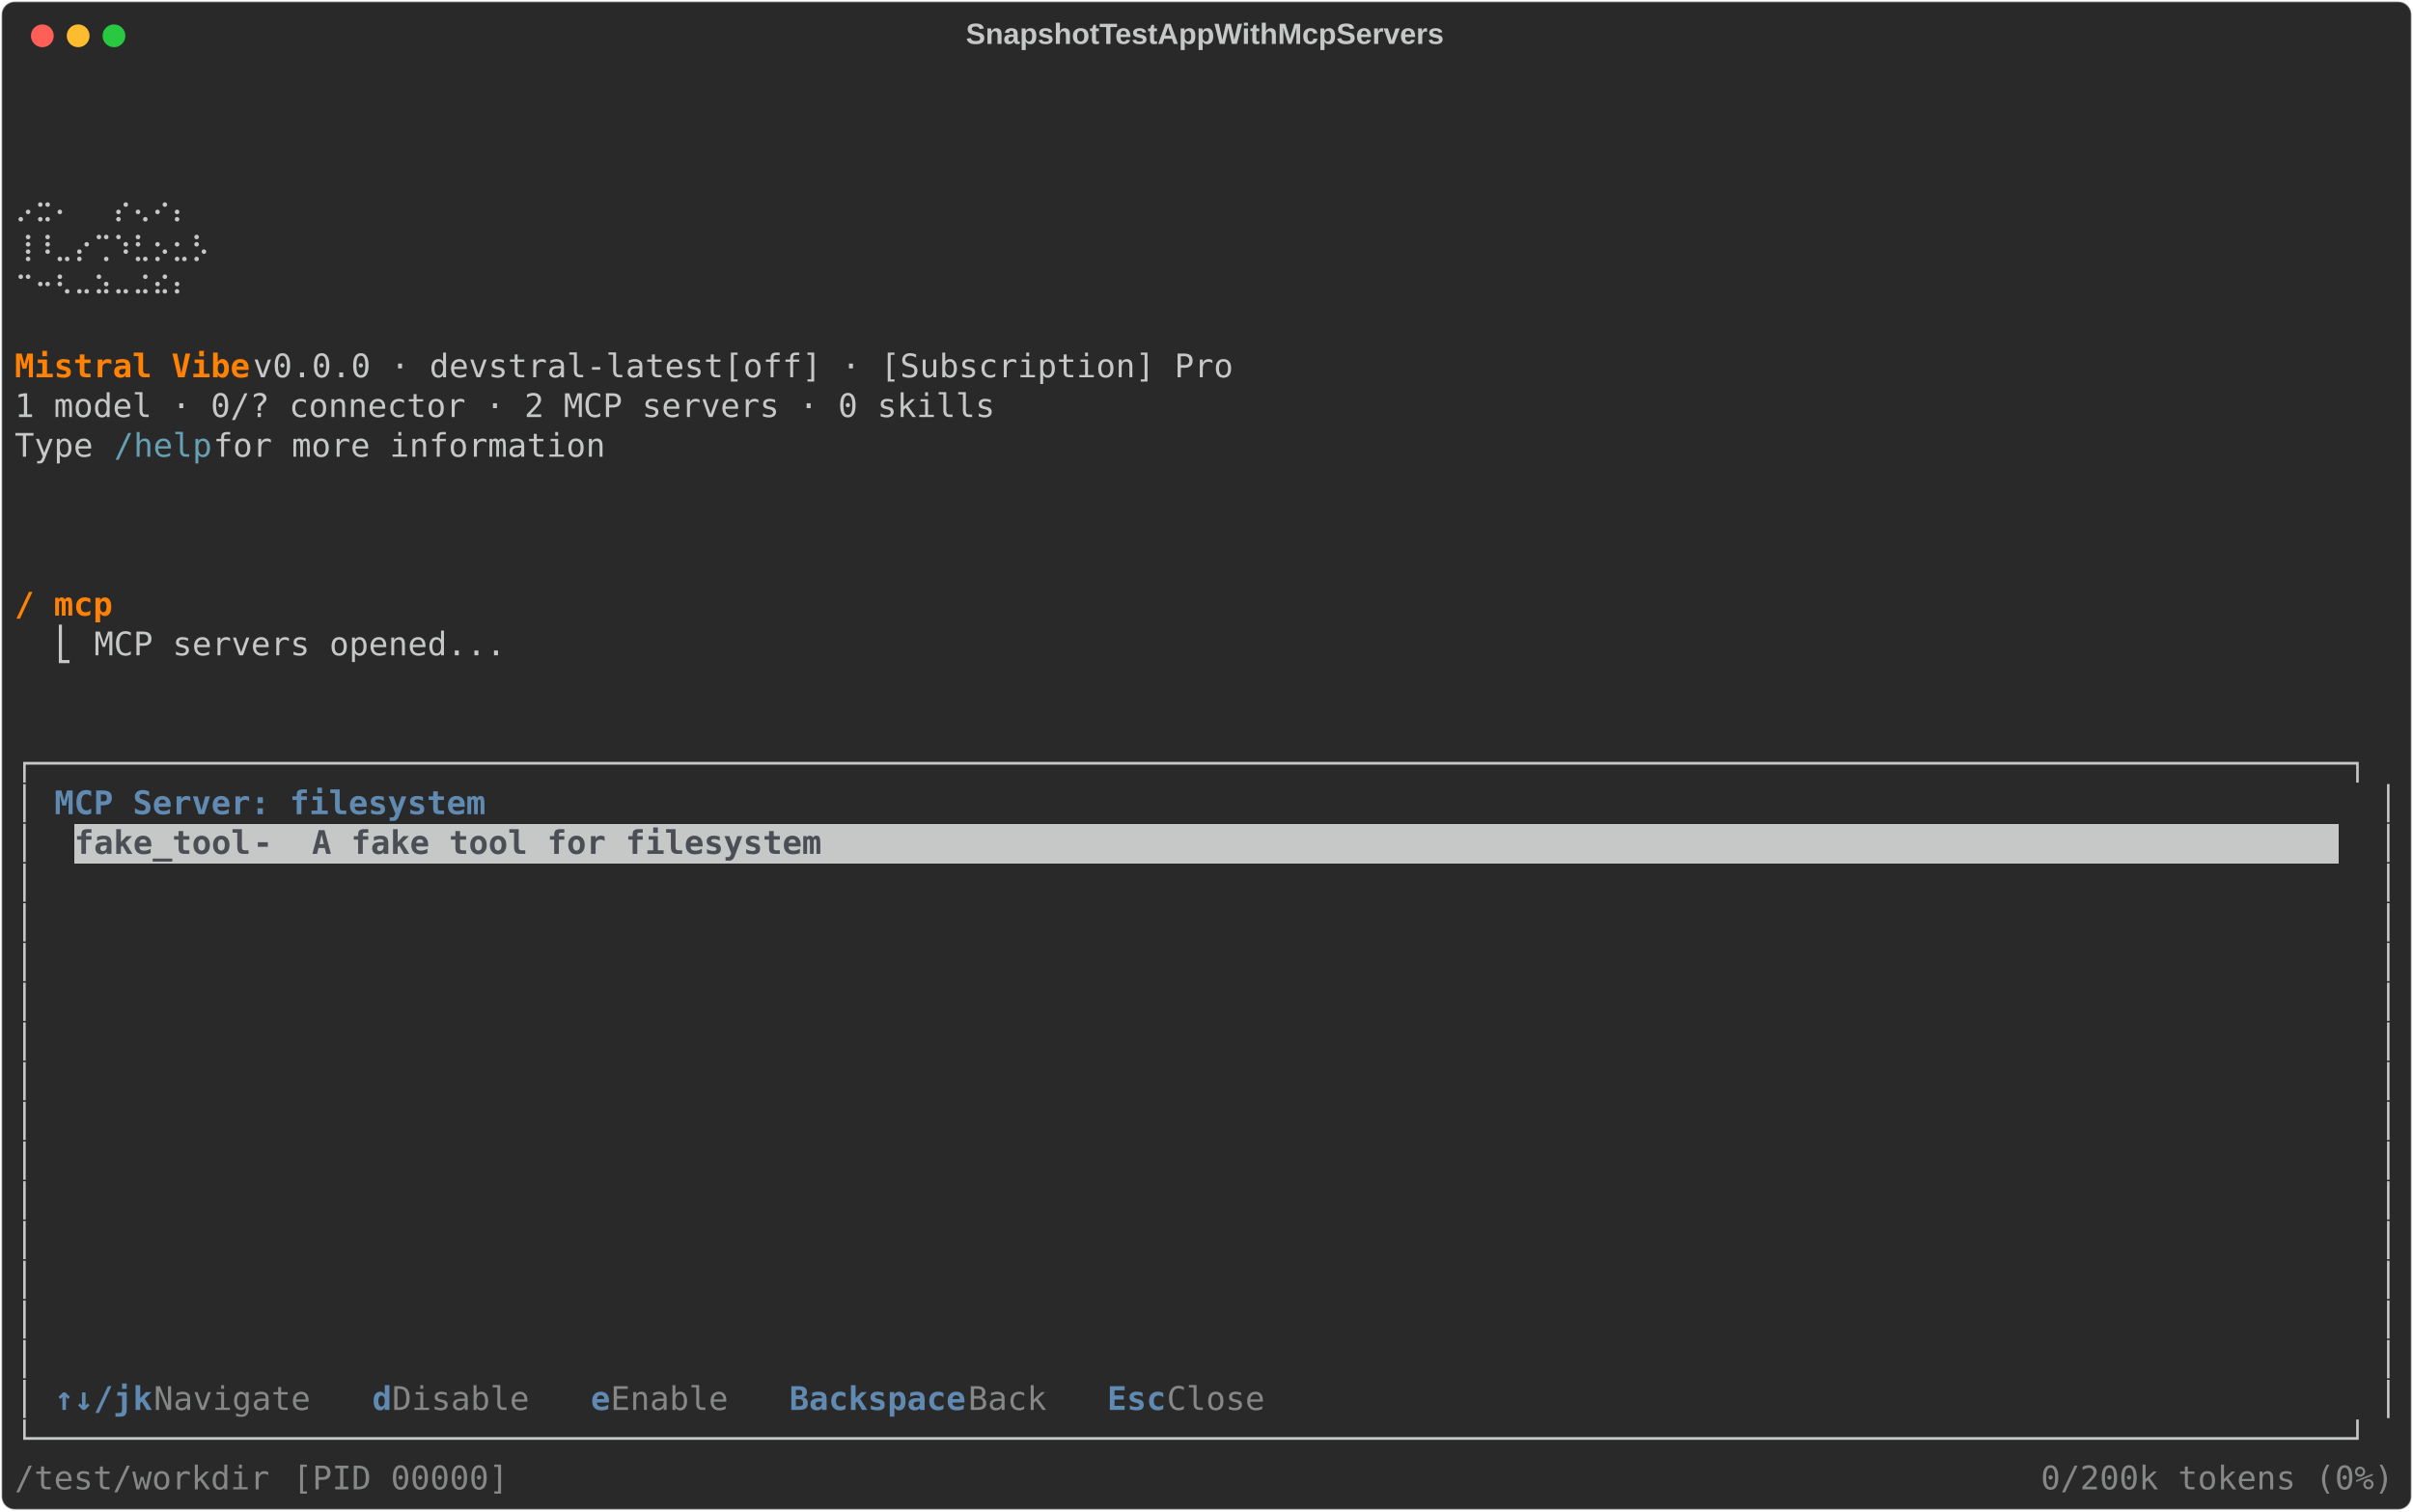
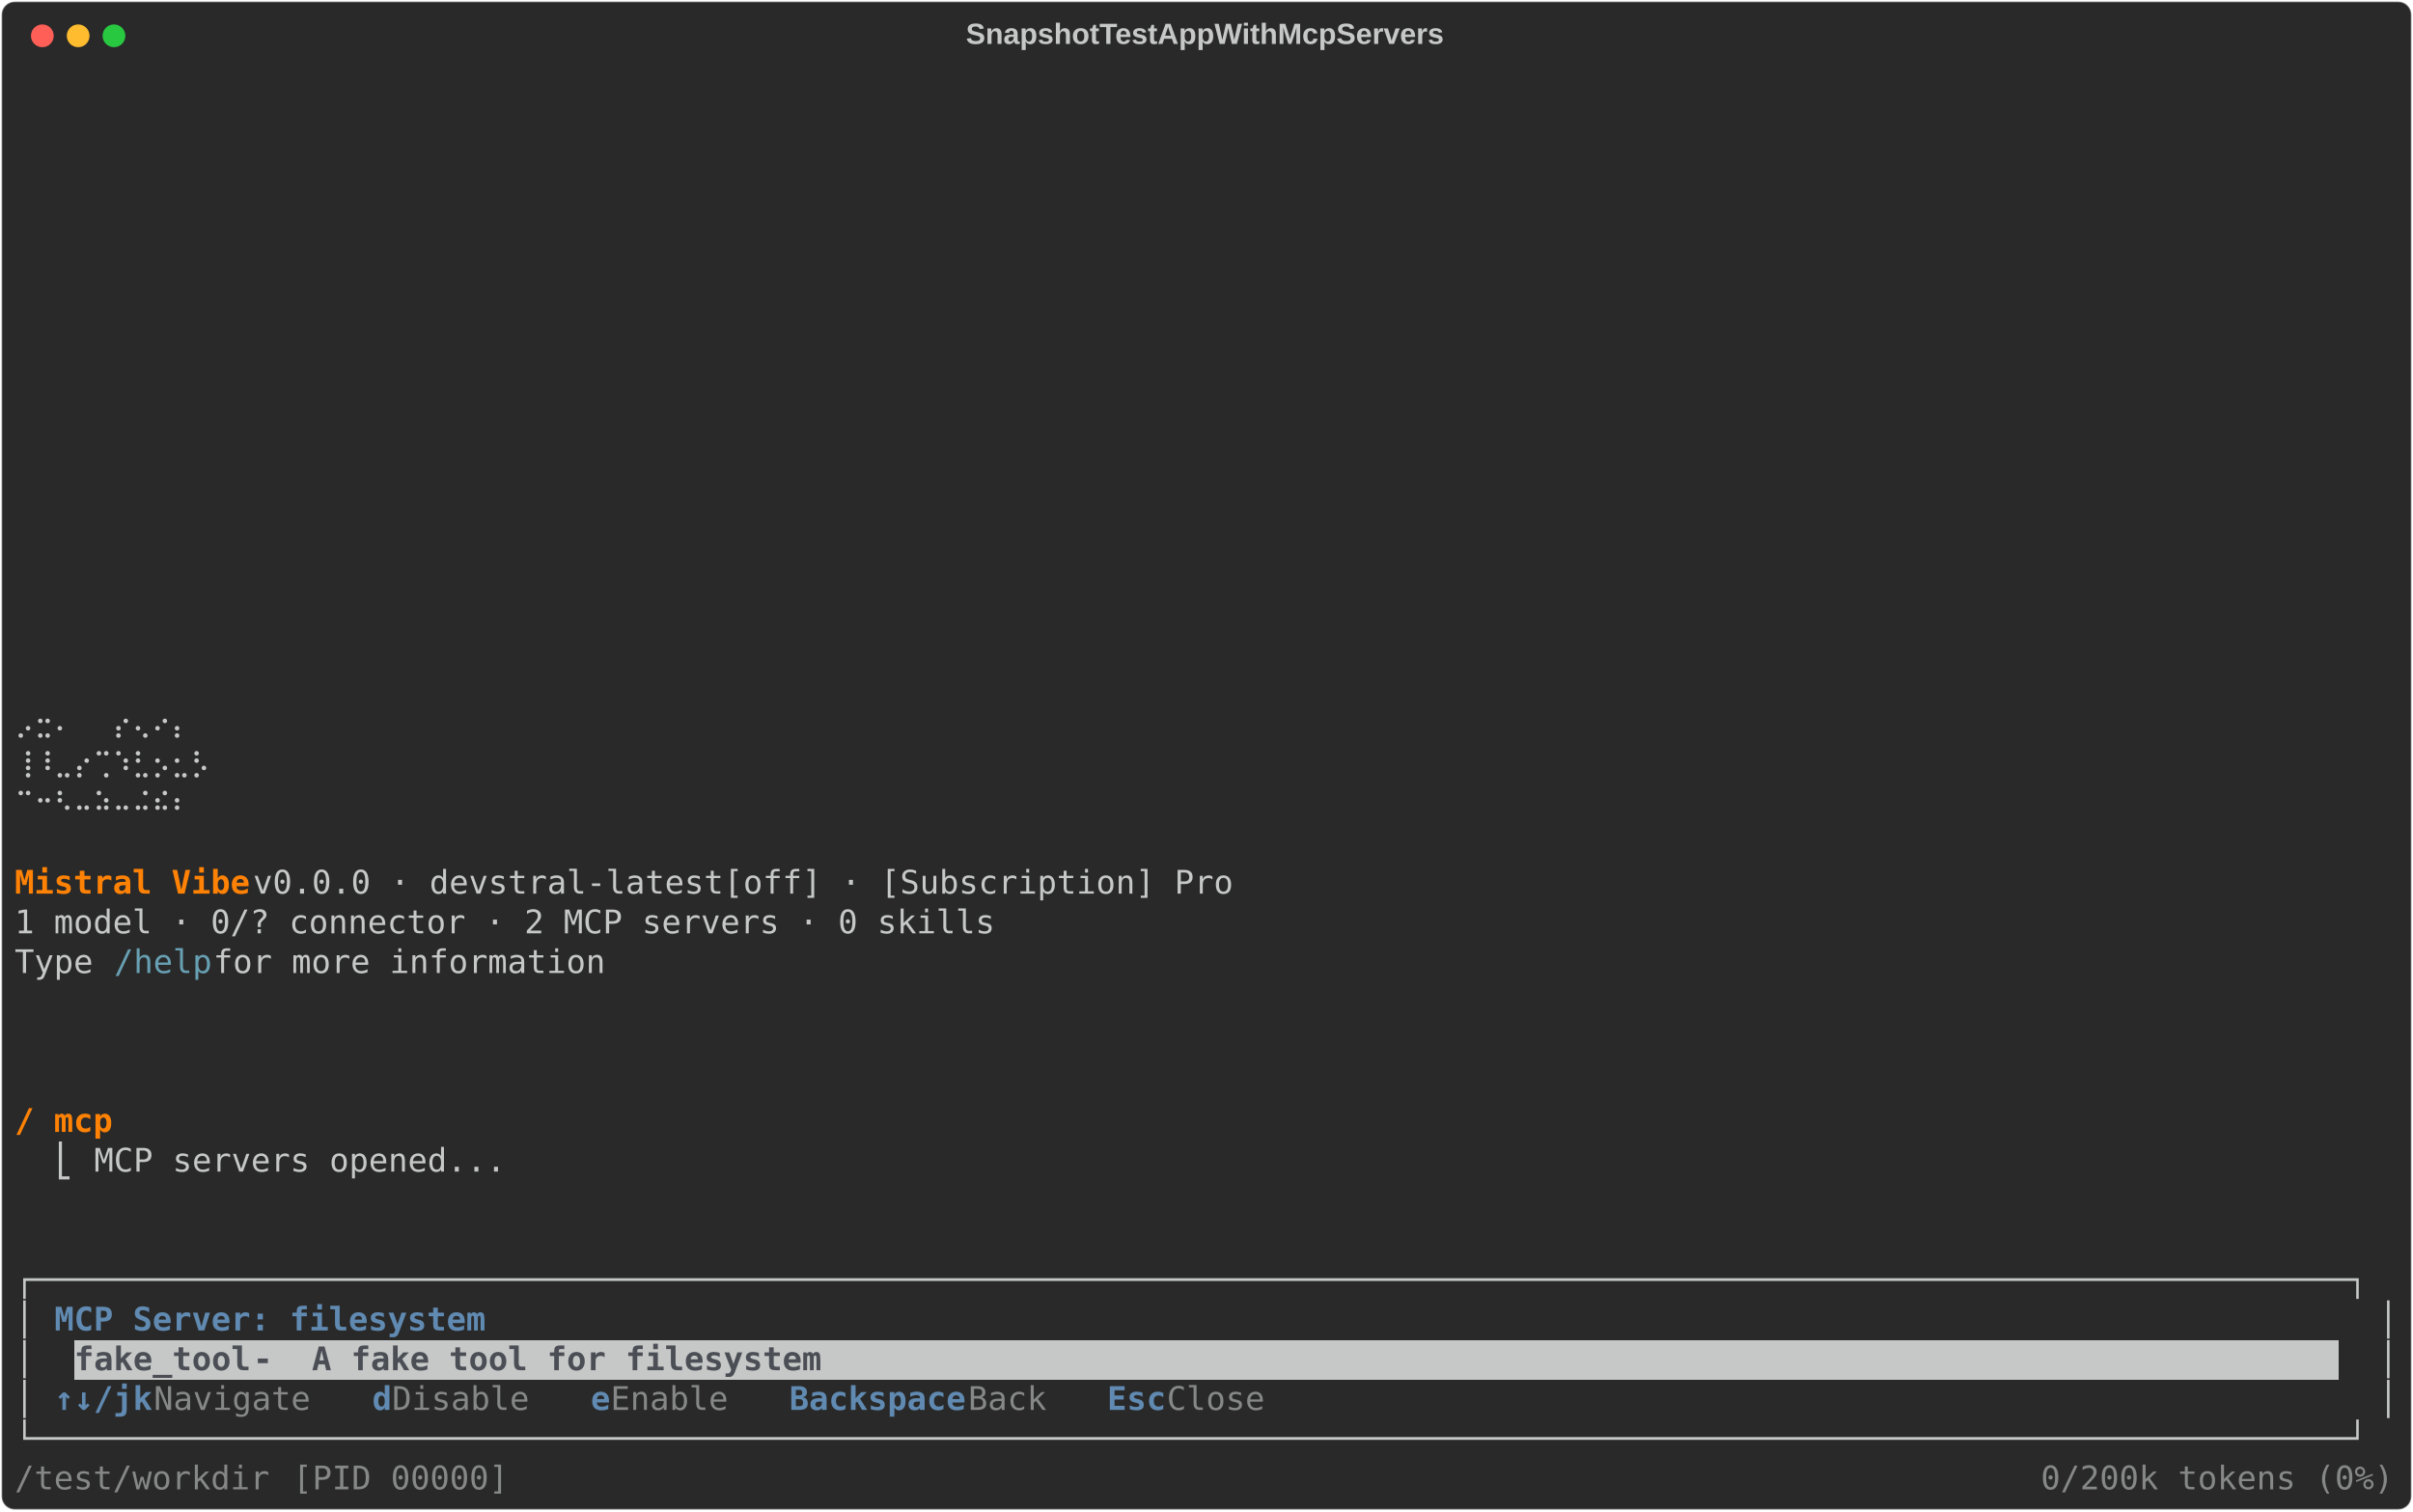
<svg xmlns="http://www.w3.org/2000/svg" class="rich-terminal" viewBox="0 0 1482 928.4">
  <style>

    @font-face {
        font-family: "Fira Code";
        src: local("FiraCode-Regular"),
                url("https://cdnjs.cloudflare.com/ajax/libs/firacode/6.2.0/woff2/FiraCode-Regular.woff2") format("woff2"),
                url("https://cdnjs.cloudflare.com/ajax/libs/firacode/6.2.0/woff/FiraCode-Regular.woff") format("woff");
        font-style: normal;
        font-weight: 400;
    }
    @font-face {
        font-family: "Fira Code";
        src: local("FiraCode-Bold"),
                url("https://cdnjs.cloudflare.com/ajax/libs/firacode/6.2.0/woff2/FiraCode-Bold.woff2") format("woff2"),
                url("https://cdnjs.cloudflare.com/ajax/libs/firacode/6.2.0/woff/FiraCode-Bold.woff") format("woff");
        font-style: bold;
        font-weight: 700;
    }

    .terminal-matrix {
        font-family: Fira Code, monospace;
        font-size: 20px;
        line-height: 24.4px;
        font-variant-east-asian: full-width;
    }

    .terminal-title {
        font-size: 18px;
        font-weight: bold;
        font-family: arial;
    }

    .terminal-r1 { fill: #c5c8c6 }
.terminal-r2 { fill: #ff8205;font-weight: bold }
.terminal-r3 { fill: #68a0b3 }
.terminal-r4 { fill: #608ab1;font-weight: bold }
.terminal-r5 { fill: #4b4e55;font-weight: bold }
.terminal-r6 { fill: #868887 }
    </style>
  <defs>
    <clipPath id="terminal-clip-terminal">
      <rect x="0" y="0" width="1463.0" height="877.4" />
    </clipPath>
    <clipPath id="terminal-line-0">
      <rect x="0" y="1.5" width="1464" height="24.65" />
    </clipPath>
    <clipPath id="terminal-line-1">
      <rect x="0" y="25.9" width="1464" height="24.65" />
    </clipPath>
    <clipPath id="terminal-line-2">
      <rect x="0" y="50.3" width="1464" height="24.65" />
    </clipPath>
    <clipPath id="terminal-line-3">
      <rect x="0" y="74.7" width="1464" height="24.65" />
    </clipPath>
    <clipPath id="terminal-line-4">
      <rect x="0" y="99.1" width="1464" height="24.65" />
    </clipPath>
    <clipPath id="terminal-line-5">
      <rect x="0" y="123.5" width="1464" height="24.65" />
    </clipPath>
    <clipPath id="terminal-line-6">
      <rect x="0" y="147.9" width="1464" height="24.65" />
    </clipPath>
    <clipPath id="terminal-line-7">
      <rect x="0" y="172.3" width="1464" height="24.65" />
    </clipPath>
    <clipPath id="terminal-line-8">
      <rect x="0" y="196.7" width="1464" height="24.65" />
    </clipPath>
    <clipPath id="terminal-line-9">
      <rect x="0" y="221.1" width="1464" height="24.65" />
    </clipPath>
    <clipPath id="terminal-line-10">
      <rect x="0" y="245.5" width="1464" height="24.65" />
    </clipPath>
    <clipPath id="terminal-line-11">
      <rect x="0" y="269.9" width="1464" height="24.65" />
    </clipPath>
    <clipPath id="terminal-line-12">
      <rect x="0" y="294.3" width="1464" height="24.65" />
    </clipPath>
    <clipPath id="terminal-line-13">
      <rect x="0" y="318.7" width="1464" height="24.65" />
    </clipPath>
    <clipPath id="terminal-line-14">
      <rect x="0" y="343.1" width="1464" height="24.65" />
    </clipPath>
    <clipPath id="terminal-line-15">
      <rect x="0" y="367.5" width="1464" height="24.65" />
    </clipPath>
    <clipPath id="terminal-line-16">
      <rect x="0" y="391.9" width="1464" height="24.65" />
    </clipPath>
    <clipPath id="terminal-line-17">
      <rect x="0" y="416.3" width="1464" height="24.65" />
    </clipPath>
    <clipPath id="terminal-line-18">
      <rect x="0" y="440.7" width="1464" height="24.65" />
    </clipPath>
    <clipPath id="terminal-line-19">
      <rect x="0" y="465.1" width="1464" height="24.65" />
    </clipPath>
    <clipPath id="terminal-line-20">
      <rect x="0" y="489.5" width="1464" height="24.65" />
    </clipPath>
    <clipPath id="terminal-line-21">
      <rect x="0" y="513.9" width="1464" height="24.65" />
    </clipPath>
    <clipPath id="terminal-line-22">
      <rect x="0" y="538.3" width="1464" height="24.65" />
    </clipPath>
    <clipPath id="terminal-line-23">
      <rect x="0" y="562.7" width="1464" height="24.65" />
    </clipPath>
    <clipPath id="terminal-line-24">
      <rect x="0" y="587.1" width="1464" height="24.65" />
    </clipPath>
    <clipPath id="terminal-line-25">
      <rect x="0" y="611.5" width="1464" height="24.65" />
    </clipPath>
    <clipPath id="terminal-line-26">
      <rect x="0" y="635.9" width="1464" height="24.65" />
    </clipPath>
    <clipPath id="terminal-line-27">
      <rect x="0" y="660.3" width="1464" height="24.65" />
    </clipPath>
    <clipPath id="terminal-line-28">
      <rect x="0" y="684.7" width="1464" height="24.65" />
    </clipPath>
    <clipPath id="terminal-line-29">
      <rect x="0" y="709.1" width="1464" height="24.65" />
    </clipPath>
    <clipPath id="terminal-line-30">
      <rect x="0" y="733.5" width="1464" height="24.65" />
    </clipPath>
    <clipPath id="terminal-line-31">
      <rect x="0" y="757.9" width="1464" height="24.65" />
    </clipPath>
    <clipPath id="terminal-line-32">
      <rect x="0" y="782.3" width="1464" height="24.65" />
    </clipPath>
    <clipPath id="terminal-line-33">
      <rect x="0" y="806.7" width="1464" height="24.65" />
    </clipPath>
    <clipPath id="terminal-line-34">
      <rect x="0" y="831.1" width="1464" height="24.65" />
    </clipPath>
  </defs>
  <rect fill="#292929" stroke="rgba(255,255,255,0.35)" stroke-width="1" x="1" y="1" width="1480" height="926.4" rx="8" />
  <text class="terminal-title" fill="#c5c8c6" text-anchor="middle" x="740" y="27">SnapshotTestAppWithMcpServers</text>
  <g transform="translate(26,22)">
    <circle cx="0" cy="0" r="7" fill="#ff5f57" />
    <circle cx="22" cy="0" r="7" fill="#febc2e" />
    <circle cx="44" cy="0" r="7" fill="#28c840" />
  </g>
  <g transform="translate(9, 41)" clip-path="url(#terminal-clip-terminal)">
-     <rect fill="#c5c8c6" x="36.6" y="465.1" width="109.8" height="24.65" shape-rendering="crispEdges" />
-     <rect fill="#c5c8c6" x="146.4" y="465.1" width="378.2" height="24.65" shape-rendering="crispEdges" />
-     <rect fill="#c5c8c6" x="524.6" y="465.1" width="902.8" height="24.65" shape-rendering="crispEdges" />
+     <rect fill="#c5c8c6" x="36.6" y="782.3" width="109.8" height="24.65" shape-rendering="crispEdges" />
+     <rect fill="#c5c8c6" x="146.4" y="782.3" width="378.2" height="24.65" shape-rendering="crispEdges" />
+     <rect fill="#c5c8c6" x="524.6" y="782.3" width="902.8" height="24.65" shape-rendering="crispEdges" />
    <g class="terminal-matrix">
      <text class="terminal-r1" x="1464" y="20" textLength="12.2" clip-path="url(#terminal-line-0)">
</text>
      <text class="terminal-r1" x="1464" y="44.4" textLength="12.2" clip-path="url(#terminal-line-1)">
</text>
      <text class="terminal-r1" x="1464" y="68.8" textLength="12.2" clip-path="url(#terminal-line-2)">
</text>
-       <text class="terminal-r1" x="0" y="93.2" textLength="134.2" clip-path="url(#terminal-line-3)">  ⡠⣒⠄  ⡔⢄⠔⡄</text>
      <text class="terminal-r1" x="1464" y="93.2" textLength="12.2" clip-path="url(#terminal-line-3)">
</text>
-       <text class="terminal-r1" x="0" y="117.6" textLength="134.2" clip-path="url(#terminal-line-4)"> ⢸⠸⣀⡔⢉⠱⣃⡢⣂⡣</text>
      <text class="terminal-r1" x="1464" y="117.6" textLength="12.2" clip-path="url(#terminal-line-4)">
</text>
-       <text class="terminal-r1" x="0" y="142" textLength="134.2" clip-path="url(#terminal-line-5)">  ⠉⠒⠣⠤⠵⠤⠬⠮⠆</text>
      <text class="terminal-r1" x="1464" y="142" textLength="12.2" clip-path="url(#terminal-line-5)">
</text>
      <text class="terminal-r1" x="1464" y="166.4" textLength="12.2" clip-path="url(#terminal-line-6)">
</text>
-       <text class="terminal-r2" x="0" y="190.8" textLength="146.4" clip-path="url(#terminal-line-7)">Mistral Vibe</text>
-       <text class="terminal-r1" x="146.4" y="190.8" textLength="622.2" clip-path="url(#terminal-line-7)"> v0.0.0 · devstral-latest[off] · [Subscription] Pro</text>
      <text class="terminal-r1" x="1464" y="190.8" textLength="12.2" clip-path="url(#terminal-line-7)">
</text>
-       <text class="terminal-r1" x="0" y="215.2" textLength="610" clip-path="url(#terminal-line-8)">1 model · 0/? connector · 2 MCP servers · 0 skills</text>
      <text class="terminal-r1" x="1464" y="215.2" textLength="12.2" clip-path="url(#terminal-line-8)">
</text>
-       <text class="terminal-r1" x="0" y="239.6" textLength="61" clip-path="url(#terminal-line-9)">Type </text>
-       <text class="terminal-r3" x="61" y="239.6" textLength="61" clip-path="url(#terminal-line-9)">/help</text>
-       <text class="terminal-r1" x="122" y="239.6" textLength="256.2" clip-path="url(#terminal-line-9)"> for more information</text>
      <text class="terminal-r1" x="1464" y="239.6" textLength="12.2" clip-path="url(#terminal-line-9)">
</text>
      <text class="terminal-r1" x="1464" y="264" textLength="12.2" clip-path="url(#terminal-line-10)">
</text>
      <text class="terminal-r1" x="1464" y="288.4" textLength="12.2" clip-path="url(#terminal-line-11)">
</text>
      <text class="terminal-r1" x="1464" y="312.8" textLength="12.2" clip-path="url(#terminal-line-12)">
</text>
-       <text class="terminal-r2" x="0" y="337.2" textLength="61" clip-path="url(#terminal-line-13)">/ mcp</text>
      <text class="terminal-r1" x="1464" y="337.2" textLength="12.2" clip-path="url(#terminal-line-13)">
</text>
-       <text class="terminal-r1" x="24.4" y="361.6" textLength="12.2" clip-path="url(#terminal-line-14)">⎣</text>
-       <text class="terminal-r1" x="48.8" y="361.6" textLength="256.2" clip-path="url(#terminal-line-14)">MCP servers opened...</text>
      <text class="terminal-r1" x="1464" y="361.6" textLength="12.2" clip-path="url(#terminal-line-14)">
</text>
      <text class="terminal-r1" x="1464" y="386" textLength="12.2" clip-path="url(#terminal-line-15)">
</text>
+       <text class="terminal-r1" x="0" y="410.4" textLength="134.2" clip-path="url(#terminal-line-16)">  ⡠⣒⠄  ⡔⢄⠔⡄</text>
      <text class="terminal-r1" x="1464" y="410.4" textLength="12.2" clip-path="url(#terminal-line-16)">
</text>
-       <text class="terminal-r1" x="0" y="434.8" textLength="1464" clip-path="url(#terminal-line-17)">┌──────────────────────────────────────────────────────────────────────────────────────────────────────────────────────┐</text>
+       <text class="terminal-r1" x="0" y="434.8" textLength="134.2" clip-path="url(#terminal-line-17)"> ⢸⠸⣀⡔⢉⠱⣃⡢⣂⡣</text>
      <text class="terminal-r1" x="1464" y="434.8" textLength="12.2" clip-path="url(#terminal-line-17)">
</text>
-       <text class="terminal-r1" x="0" y="459.2" textLength="12.2" clip-path="url(#terminal-line-18)">│</text>
-       <text class="terminal-r4" x="24.4" y="459.2" textLength="268.4" clip-path="url(#terminal-line-18)">MCP Server: filesystem</text>
-       <text class="terminal-r1" x="1451.8" y="459.2" textLength="12.2" clip-path="url(#terminal-line-18)">│</text>
+       <text class="terminal-r1" x="0" y="459.2" textLength="134.2" clip-path="url(#terminal-line-18)">  ⠉⠒⠣⠤⠵⠤⠬⠮⠆</text>
      <text class="terminal-r1" x="1464" y="459.2" textLength="12.2" clip-path="url(#terminal-line-18)">
</text>
-       <text class="terminal-r1" x="0" y="483.6" textLength="12.2" clip-path="url(#terminal-line-19)">│</text>
-       <text class="terminal-r5" x="36.6" y="483.6" textLength="109.8" clip-path="url(#terminal-line-19)">fake_tool</text>
-       <text class="terminal-r5" x="146.4" y="483.6" textLength="378.2" clip-path="url(#terminal-line-19)">  -  A fake tool for filesystem</text>
-       <text class="terminal-r1" x="1451.8" y="483.6" textLength="12.2" clip-path="url(#terminal-line-19)">│</text>
      <text class="terminal-r1" x="1464" y="483.6" textLength="12.2" clip-path="url(#terminal-line-19)">
</text>
-       <text class="terminal-r1" x="0" y="508" textLength="12.2" clip-path="url(#terminal-line-20)">│</text>
-       <text class="terminal-r1" x="1451.8" y="508" textLength="12.2" clip-path="url(#terminal-line-20)">│</text>
+       <text class="terminal-r2" x="0" y="508" textLength="146.4" clip-path="url(#terminal-line-20)">Mistral Vibe</text>
+       <text class="terminal-r1" x="146.4" y="508" textLength="622.2" clip-path="url(#terminal-line-20)"> v0.0.0 · devstral-latest[off] · [Subscription] Pro</text>
      <text class="terminal-r1" x="1464" y="508" textLength="12.2" clip-path="url(#terminal-line-20)">
</text>
-       <text class="terminal-r1" x="0" y="532.4" textLength="12.2" clip-path="url(#terminal-line-21)">│</text>
-       <text class="terminal-r1" x="1451.8" y="532.4" textLength="12.2" clip-path="url(#terminal-line-21)">│</text>
+       <text class="terminal-r1" x="0" y="532.4" textLength="610" clip-path="url(#terminal-line-21)">1 model · 0/? connector · 2 MCP servers · 0 skills</text>
      <text class="terminal-r1" x="1464" y="532.4" textLength="12.2" clip-path="url(#terminal-line-21)">
</text>
-       <text class="terminal-r1" x="0" y="556.8" textLength="12.2" clip-path="url(#terminal-line-22)">│</text>
-       <text class="terminal-r1" x="1451.8" y="556.8" textLength="12.2" clip-path="url(#terminal-line-22)">│</text>
+       <text class="terminal-r1" x="0" y="556.8" textLength="61" clip-path="url(#terminal-line-22)">Type </text>
+       <text class="terminal-r3" x="61" y="556.8" textLength="61" clip-path="url(#terminal-line-22)">/help</text>
+       <text class="terminal-r1" x="122" y="556.8" textLength="256.2" clip-path="url(#terminal-line-22)"> for more information</text>
      <text class="terminal-r1" x="1464" y="556.8" textLength="12.2" clip-path="url(#terminal-line-22)">
</text>
-       <text class="terminal-r1" x="0" y="581.2" textLength="12.2" clip-path="url(#terminal-line-23)">│</text>
-       <text class="terminal-r1" x="1451.8" y="581.2" textLength="12.2" clip-path="url(#terminal-line-23)">│</text>
      <text class="terminal-r1" x="1464" y="581.2" textLength="12.2" clip-path="url(#terminal-line-23)">
</text>
-       <text class="terminal-r1" x="0" y="605.6" textLength="12.2" clip-path="url(#terminal-line-24)">│</text>
-       <text class="terminal-r1" x="1451.8" y="605.6" textLength="12.2" clip-path="url(#terminal-line-24)">│</text>
      <text class="terminal-r1" x="1464" y="605.6" textLength="12.2" clip-path="url(#terminal-line-24)">
</text>
-       <text class="terminal-r1" x="0" y="630" textLength="12.2" clip-path="url(#terminal-line-25)">│</text>
-       <text class="terminal-r1" x="1451.8" y="630" textLength="12.2" clip-path="url(#terminal-line-25)">│</text>
      <text class="terminal-r1" x="1464" y="630" textLength="12.2" clip-path="url(#terminal-line-25)">
</text>
-       <text class="terminal-r1" x="0" y="654.4" textLength="12.2" clip-path="url(#terminal-line-26)">│</text>
-       <text class="terminal-r1" x="1451.8" y="654.4" textLength="12.2" clip-path="url(#terminal-line-26)">│</text>
+       <text class="terminal-r2" x="0" y="654.4" textLength="61" clip-path="url(#terminal-line-26)">/ mcp</text>
      <text class="terminal-r1" x="1464" y="654.4" textLength="12.2" clip-path="url(#terminal-line-26)">
</text>
-       <text class="terminal-r1" x="0" y="678.8" textLength="12.2" clip-path="url(#terminal-line-27)">│</text>
-       <text class="terminal-r1" x="1451.8" y="678.8" textLength="12.2" clip-path="url(#terminal-line-27)">│</text>
+       <text class="terminal-r1" x="24.4" y="678.8" textLength="12.2" clip-path="url(#terminal-line-27)">⎣</text>
+       <text class="terminal-r1" x="48.8" y="678.8" textLength="256.2" clip-path="url(#terminal-line-27)">MCP servers opened...</text>
      <text class="terminal-r1" x="1464" y="678.8" textLength="12.2" clip-path="url(#terminal-line-27)">
</text>
-       <text class="terminal-r1" x="0" y="703.2" textLength="12.2" clip-path="url(#terminal-line-28)">│</text>
-       <text class="terminal-r1" x="1451.8" y="703.2" textLength="12.2" clip-path="url(#terminal-line-28)">│</text>
      <text class="terminal-r1" x="1464" y="703.2" textLength="12.2" clip-path="url(#terminal-line-28)">
</text>
-       <text class="terminal-r1" x="0" y="727.6" textLength="12.2" clip-path="url(#terminal-line-29)">│</text>
-       <text class="terminal-r1" x="1451.8" y="727.6" textLength="12.2" clip-path="url(#terminal-line-29)">│</text>
      <text class="terminal-r1" x="1464" y="727.6" textLength="12.2" clip-path="url(#terminal-line-29)">
</text>
-       <text class="terminal-r1" x="0" y="752" textLength="12.2" clip-path="url(#terminal-line-30)">│</text>
-       <text class="terminal-r1" x="1451.8" y="752" textLength="12.2" clip-path="url(#terminal-line-30)">│</text>
+       <text class="terminal-r1" x="0" y="752" textLength="1464" clip-path="url(#terminal-line-30)">┌──────────────────────────────────────────────────────────────────────────────────────────────────────────────────────┐</text>
      <text class="terminal-r1" x="1464" y="752" textLength="12.2" clip-path="url(#terminal-line-30)">
</text>
      <text class="terminal-r1" x="0" y="776.4" textLength="12.2" clip-path="url(#terminal-line-31)">│</text>
+       <text class="terminal-r4" x="24.4" y="776.4" textLength="268.4" clip-path="url(#terminal-line-31)">MCP Server: filesystem</text>
      <text class="terminal-r1" x="1451.8" y="776.4" textLength="12.2" clip-path="url(#terminal-line-31)">│</text>
      <text class="terminal-r1" x="1464" y="776.4" textLength="12.2" clip-path="url(#terminal-line-31)">
</text>
      <text class="terminal-r1" x="0" y="800.8" textLength="12.2" clip-path="url(#terminal-line-32)">│</text>
+       <text class="terminal-r5" x="36.6" y="800.8" textLength="109.8" clip-path="url(#terminal-line-32)">fake_tool</text>
+       <text class="terminal-r5" x="146.4" y="800.8" textLength="378.2" clip-path="url(#terminal-line-32)">  -  A fake tool for filesystem</text>
      <text class="terminal-r1" x="1451.8" y="800.8" textLength="12.2" clip-path="url(#terminal-line-32)">│</text>
      <text class="terminal-r1" x="1464" y="800.8" textLength="12.2" clip-path="url(#terminal-line-32)">
</text>
      <text class="terminal-r1" x="0" y="825.2" textLength="12.2" clip-path="url(#terminal-line-33)">│</text>
      <text class="terminal-r4" x="24.4" y="825.2" textLength="61" clip-path="url(#terminal-line-33)">↑↓/jk</text>
      <text class="terminal-r6" x="85.4" y="825.2" textLength="134.2" clip-path="url(#terminal-line-33)"> Navigate  </text>
      <text class="terminal-r4" x="219.6" y="825.2" textLength="12.2" clip-path="url(#terminal-line-33)">d</text>
      <text class="terminal-r6" x="231.8" y="825.2" textLength="122" clip-path="url(#terminal-line-33)"> Disable  </text>
      <text class="terminal-r4" x="353.8" y="825.2" textLength="12.2" clip-path="url(#terminal-line-33)">e</text>
      <text class="terminal-r6" x="366" y="825.2" textLength="109.8" clip-path="url(#terminal-line-33)"> Enable  </text>
      <text class="terminal-r4" x="475.8" y="825.2" textLength="109.8" clip-path="url(#terminal-line-33)">Backspace</text>
      <text class="terminal-r6" x="585.6" y="825.2" textLength="85.4" clip-path="url(#terminal-line-33)"> Back  </text>
      <text class="terminal-r4" x="671" y="825.2" textLength="36.6" clip-path="url(#terminal-line-33)">Esc</text>
      <text class="terminal-r6" x="707.6" y="825.2" textLength="73.2" clip-path="url(#terminal-line-33)"> Close</text>
      <text class="terminal-r1" x="1451.8" y="825.2" textLength="12.2" clip-path="url(#terminal-line-33)">│</text>
      <text class="terminal-r1" x="1464" y="825.2" textLength="12.2" clip-path="url(#terminal-line-33)">
</text>
      <text class="terminal-r1" x="0" y="849.6" textLength="1464" clip-path="url(#terminal-line-34)">└──────────────────────────────────────────────────────────────────────────────────────────────────────────────────────┘</text>
      <text class="terminal-r1" x="1464" y="849.6" textLength="12.2" clip-path="url(#terminal-line-34)">
</text>
      <text class="terminal-r6" x="0" y="874" textLength="158.6" clip-path="url(#terminal-line-35)">/test/workdir</text>
      <text class="terminal-r6" x="170.8" y="874" textLength="134.2" clip-path="url(#terminal-line-35)">[PID 00000]</text>
      <text class="terminal-r6" x="1244.4" y="874" textLength="219.6" clip-path="url(#terminal-line-35)">0/200k tokens (0%)</text>
    </g>
  </g>
</svg>
